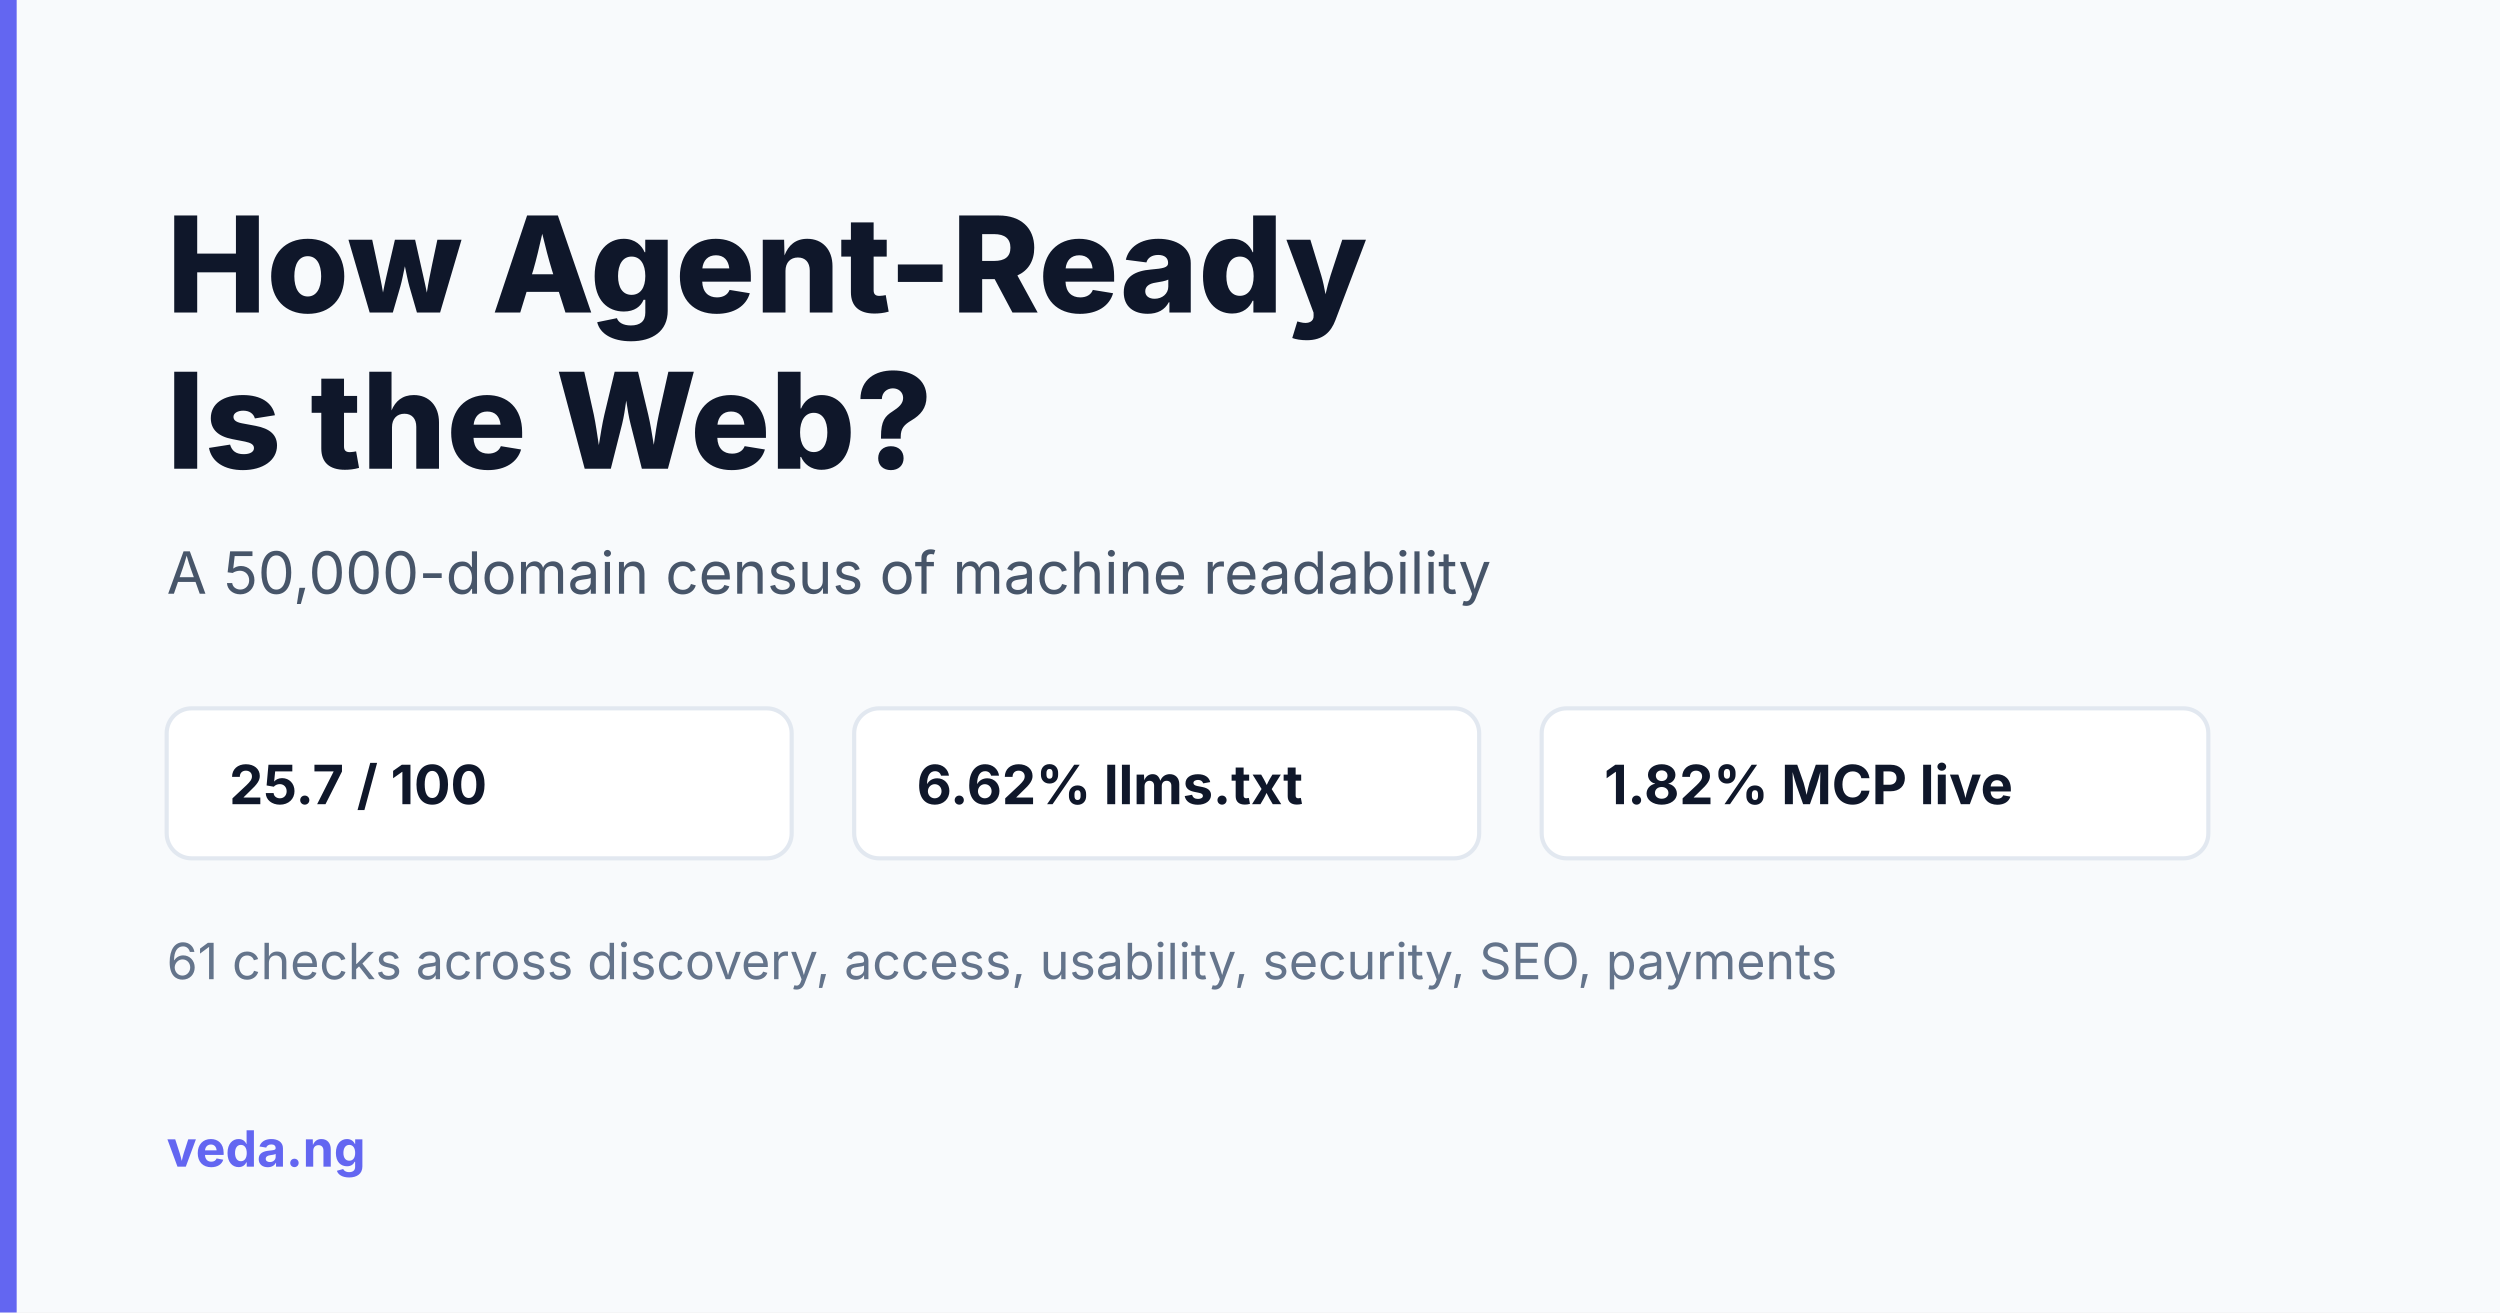
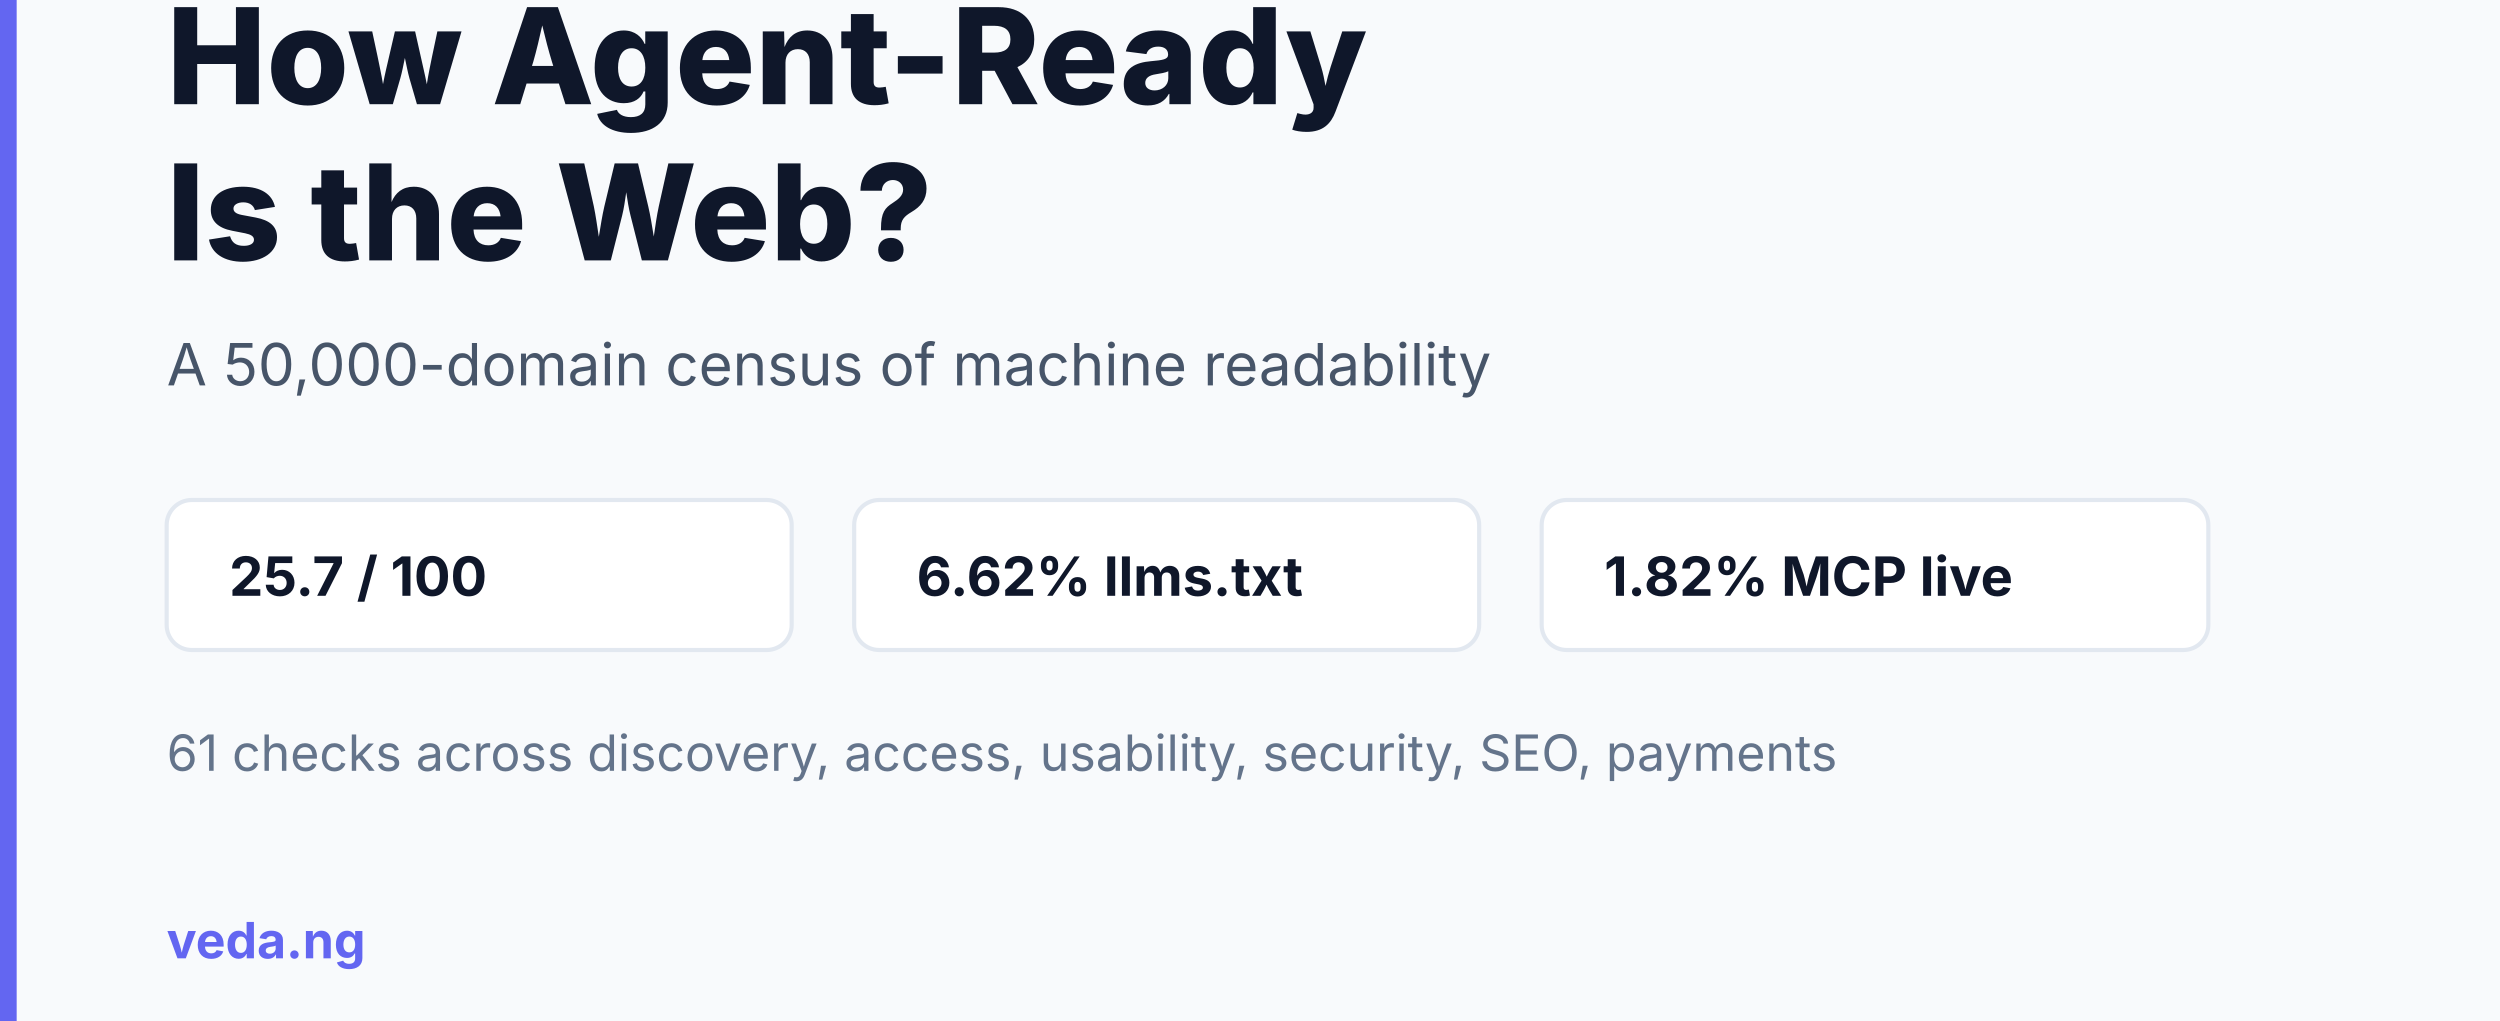
- <svg xmlns="http://www.w3.org/2000/svg" width="1200" height="630" viewBox="0 0 1200 630">
+ <svg xmlns="http://www.w3.org/2000/svg" width="1200" height="490" viewBox="0 100 1200 490">
  <rect width="1200" height="630" fill="#f8fafc" />
  <rect x="0" y="0" width="8" height="630" fill="#6366f1" />
  <text x="80" y="150" font-family="Inter, Arial, sans-serif" font-size="64" font-weight="800" fill="#0f172a">How Agent-Ready</text>
  <text x="80" y="225" font-family="Inter, Arial, sans-serif" font-size="64" font-weight="800" fill="#0f172a">Is the Web?</text>
  <text x="80" y="285" font-family="Inter, Arial, sans-serif" font-size="28" fill="#475569">A 50,000-domain census of machine readability</text>
  <g font-family="Inter, Arial, sans-serif" font-size="26" font-weight="700">
    <rect x="80" y="340" width="300" height="72" rx="12" fill="#ffffff" stroke="#e2e8f0" stroke-width="2" />
    <text x="110" y="386" fill="#0f172a">25.7 / 100</text>
    <rect x="410" y="340" width="300" height="72" rx="12" fill="#ffffff" stroke="#e2e8f0" stroke-width="2" />
    <text x="440" y="386" fill="#0f172a">6.62% llms.txt</text>
    <rect x="740" y="340" width="320" height="72" rx="12" fill="#ffffff" stroke="#e2e8f0" stroke-width="2" />
    <text x="770" y="386" fill="#0f172a">1.82% MCP live</text>
  </g>
  <text x="80" y="470" font-family="Inter, Arial, sans-serif" font-size="24" fill="#64748b">61 checks across discovery, access, usability, security, SEO, payments</text>
  <text x="80" y="560" font-family="Inter, Arial, sans-serif" font-size="24" font-weight="700" fill="#6366f1">veda.ng</text>
</svg>
